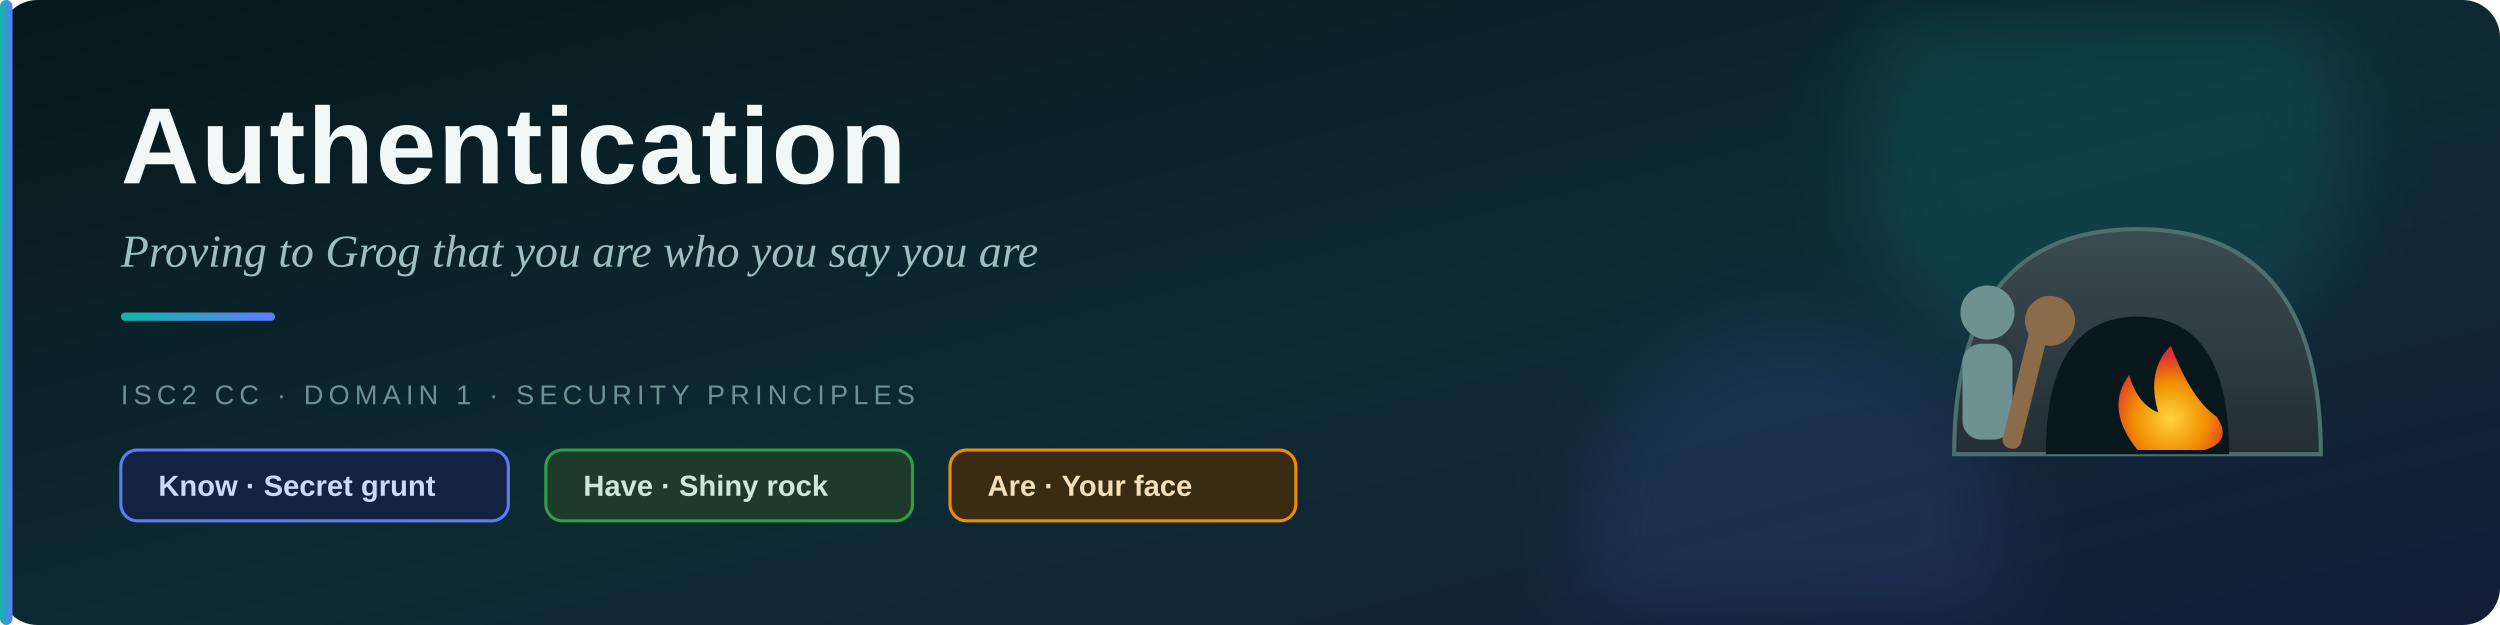
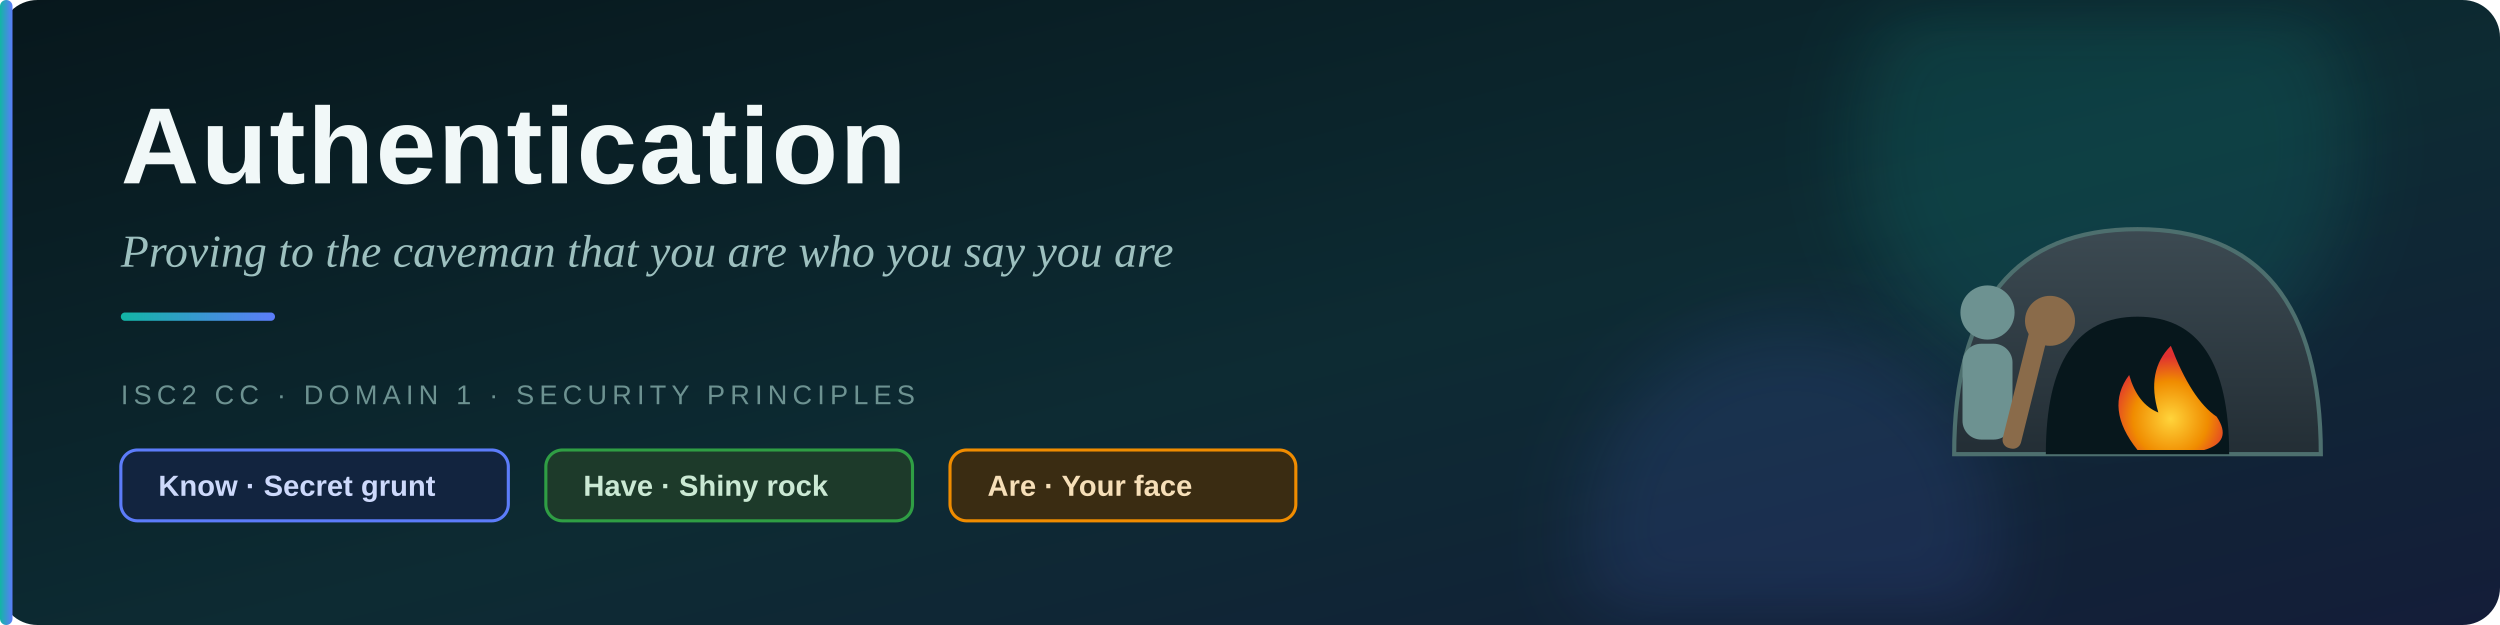
- <svg xmlns="http://www.w3.org/2000/svg" viewBox="0 0 1200 300" width="1200" height="300" role="img" aria-label="Authentication — proving to Grog that you are who you say you are">
+ <svg xmlns="http://www.w3.org/2000/svg" viewBox="0 0 1200 300" width="1200" height="300" role="img" aria-label="Authentication — proving to the caveman that you are who you say you are">
  <defs>
    <linearGradient id="bg" x1="0" y1="0" x2="1" y2="1">
      <stop offset="0%" stop-color="#07171c" />
      <stop offset="55%" stop-color="#0d2b33" />
      <stop offset="100%" stop-color="#141d39" />
    </linearGradient>
    <linearGradient id="accent" x1="0" y1="0" x2="1" y2="0">
      <stop offset="0%" stop-color="#12B5A5" />
      <stop offset="100%" stop-color="#5C7CFA" />
    </linearGradient>
    <radialGradient id="fire" cx="0.5" cy="0.7" r="0.6">
      <stop offset="0%" stop-color="#FFD43B" />
      <stop offset="60%" stop-color="#F08C00" />
      <stop offset="100%" stop-color="#E03131" />
    </radialGradient>
    <linearGradient id="stone" x1="0" y1="0" x2="0" y2="1">
      <stop offset="0%" stop-color="#3c4a52" />
      <stop offset="100%" stop-color="#232e35" />
    </linearGradient>
    <filter id="soft" x="-30%" y="-30%" width="160%" height="160%">
      <feGaussianBlur stdDeviation="18" />
    </filter>
  </defs>
  <rect width="1200" height="300" rx="18" fill="url(#bg)" />
  <circle cx="1010" cy="70" r="120" fill="#12B5A5" opacity="0.15" filter="url(#soft)" />
  <circle cx="860" cy="256" r="100" fill="#5C7CFA" opacity="0.13" filter="url(#soft)" />
  <rect x="0" y="0" width="6" height="300" rx="3" fill="url(#accent)" />
  <text x="58" y="88" font-family="Segoe UI, Helvetica Neue, Arial, sans-serif" font-size="52" font-weight="700" letter-spacing="1" fill="#f1f8f8">Authentication</text>
-   <text x="58" y="128" font-family="Georgia, Cambria, Times New Roman, serif" font-size="22" font-style="italic" fill="#9dc0bf">Proving to Grog that you are who you say you are</text>
+   <text x="58" y="128" font-family="Georgia, Cambria, Times New Roman, serif" font-size="22" font-style="italic" fill="#9dc0bf">Proving to the caveman that you are who you say you are</text>
  <rect x="58" y="150" width="74" height="4" rx="2" fill="url(#accent)" />
  <text x="58" y="194" font-family="Segoe UI, Helvetica Neue, Arial, sans-serif" font-size="13" letter-spacing="2.5" fill="#6d9291">ISC2 CC · DOMAIN 1 · SECURITY PRINCIPLES</text>
  <g transform="translate(58,216)" font-family="Segoe UI, Helvetica Neue, Arial, sans-serif" font-size="14" font-weight="600">
    <rect x="0" y="0" width="186" height="34" rx="8" fill="#12243f" stroke="#5C7CFA" stroke-width="1.5" />
    <text x="18" y="22" fill="#cdd9fb">Know · Secret grunt</text>
    <rect x="204" y="0" width="176" height="34" rx="8" fill="#1d3a2a" stroke="#2F9E44" stroke-width="1.5" />
    <text x="222" y="22" fill="#cbe9d4">Have · Shiny rock</text>
    <rect x="398" y="0" width="166" height="34" rx="8" fill="#3a2c12" stroke="#F08C00" stroke-width="1.5" />
    <text x="416" y="22" fill="#f6dfb8">Are · Your face</text>
  </g>
  <g transform="translate(930,66)">
    <path d="M8 152 Q8 44 96 44 Q184 44 184 152 Z" fill="url(#stone)" stroke="#4d6f6e" stroke-width="2" />
    <path d="M52 152 Q52 86 96 86 Q140 86 140 152 Z" fill="#07171c" />
    <path d="M96 150 q-16 -20 -4 -36 q4 14 14 18 q-6 -20 6 -32 q10 26 22 34 q8 12 -6 16 Z" fill="url(#fire)" />
    <g transform="translate(24,84)">
      <circle cx="0" cy="0" r="13" fill="#6d9291" />
      <rect x="-12" y="15" width="24" height="46" rx="9" fill="#6d9291" />
      <rect x="14" y="4" width="9" height="62" rx="4" fill="#8a6b4a" transform="rotate(14 18 34)" />
      <circle cx="30" cy="4" r="12" fill="#8a6b4a" />
    </g>
  </g>
</svg>
